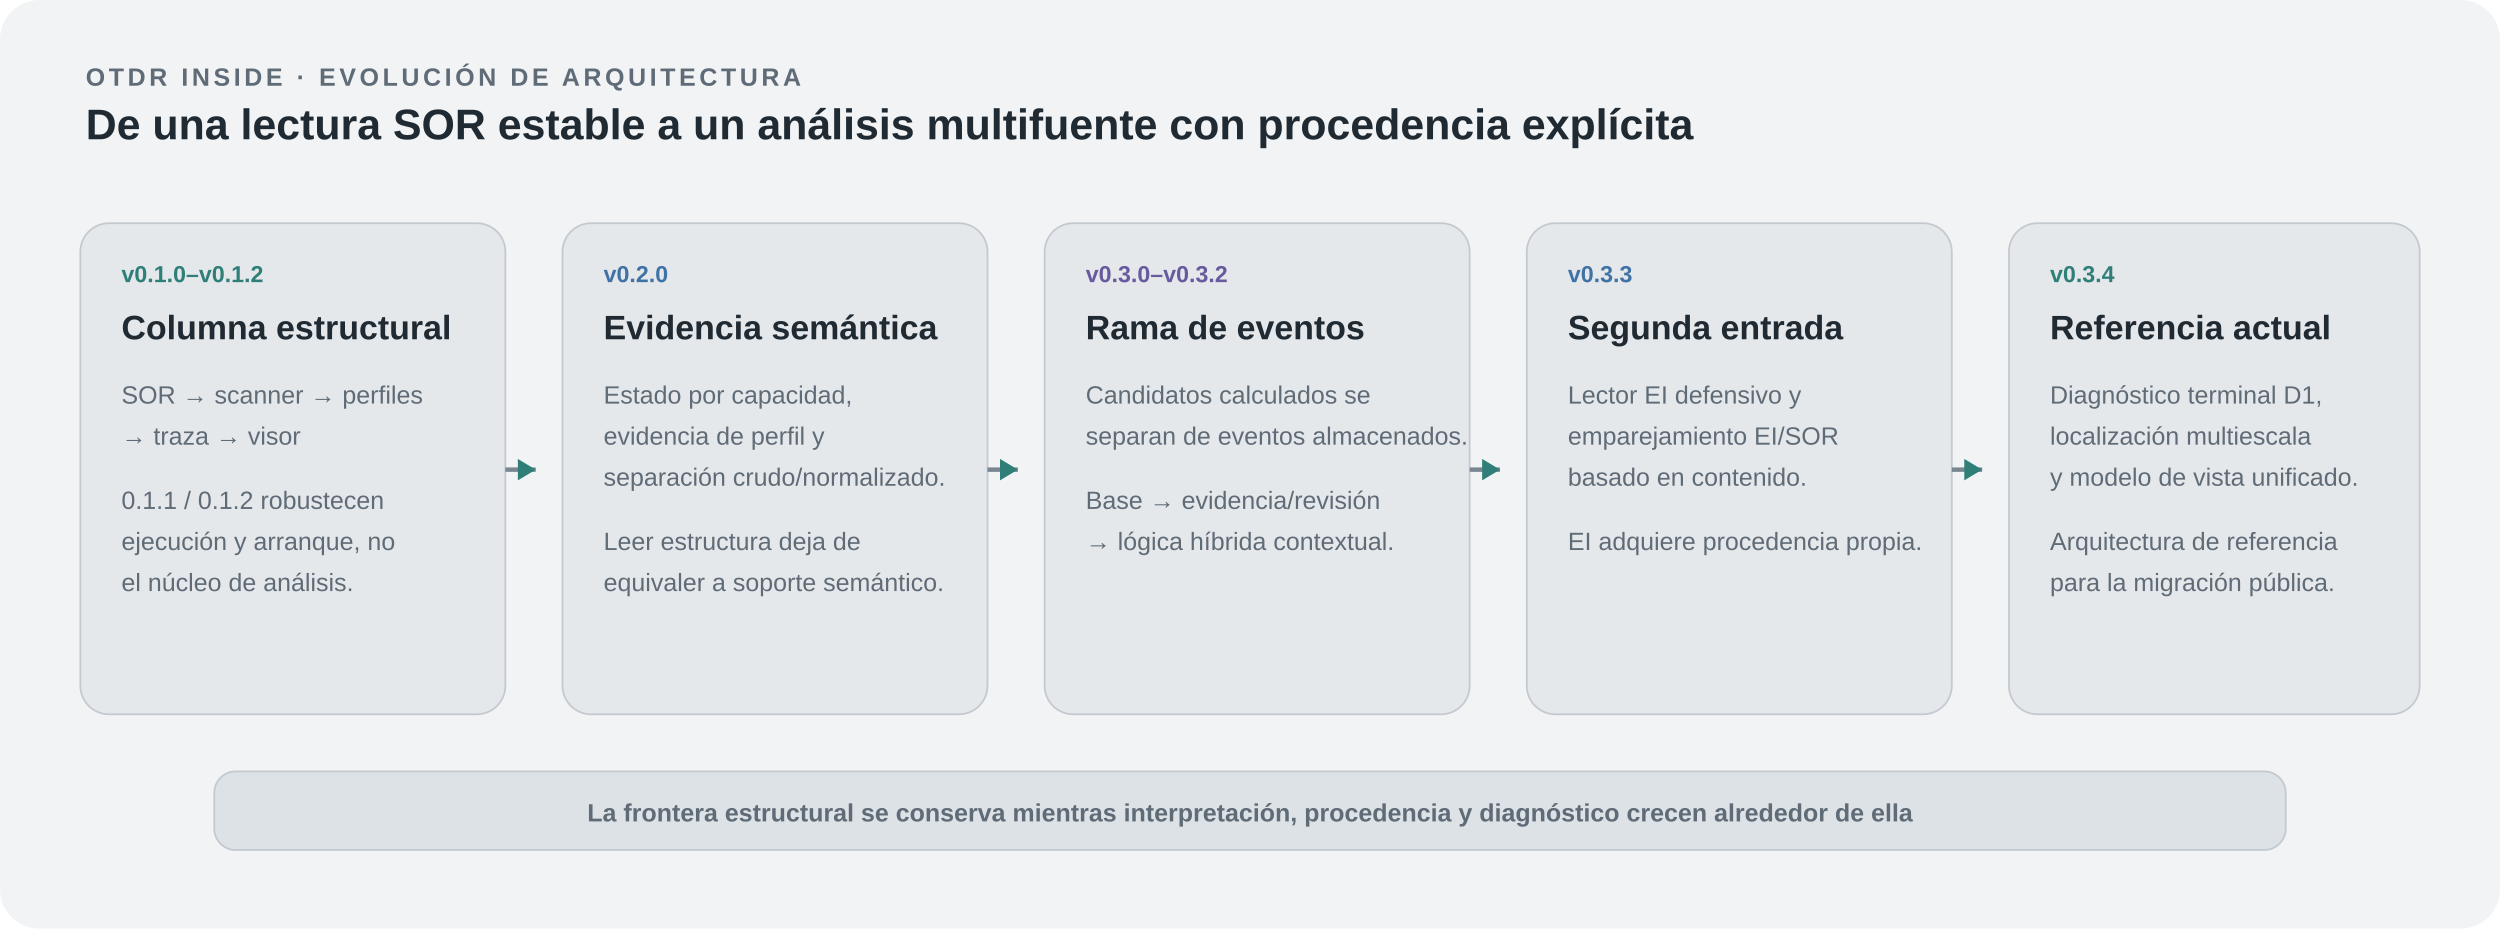
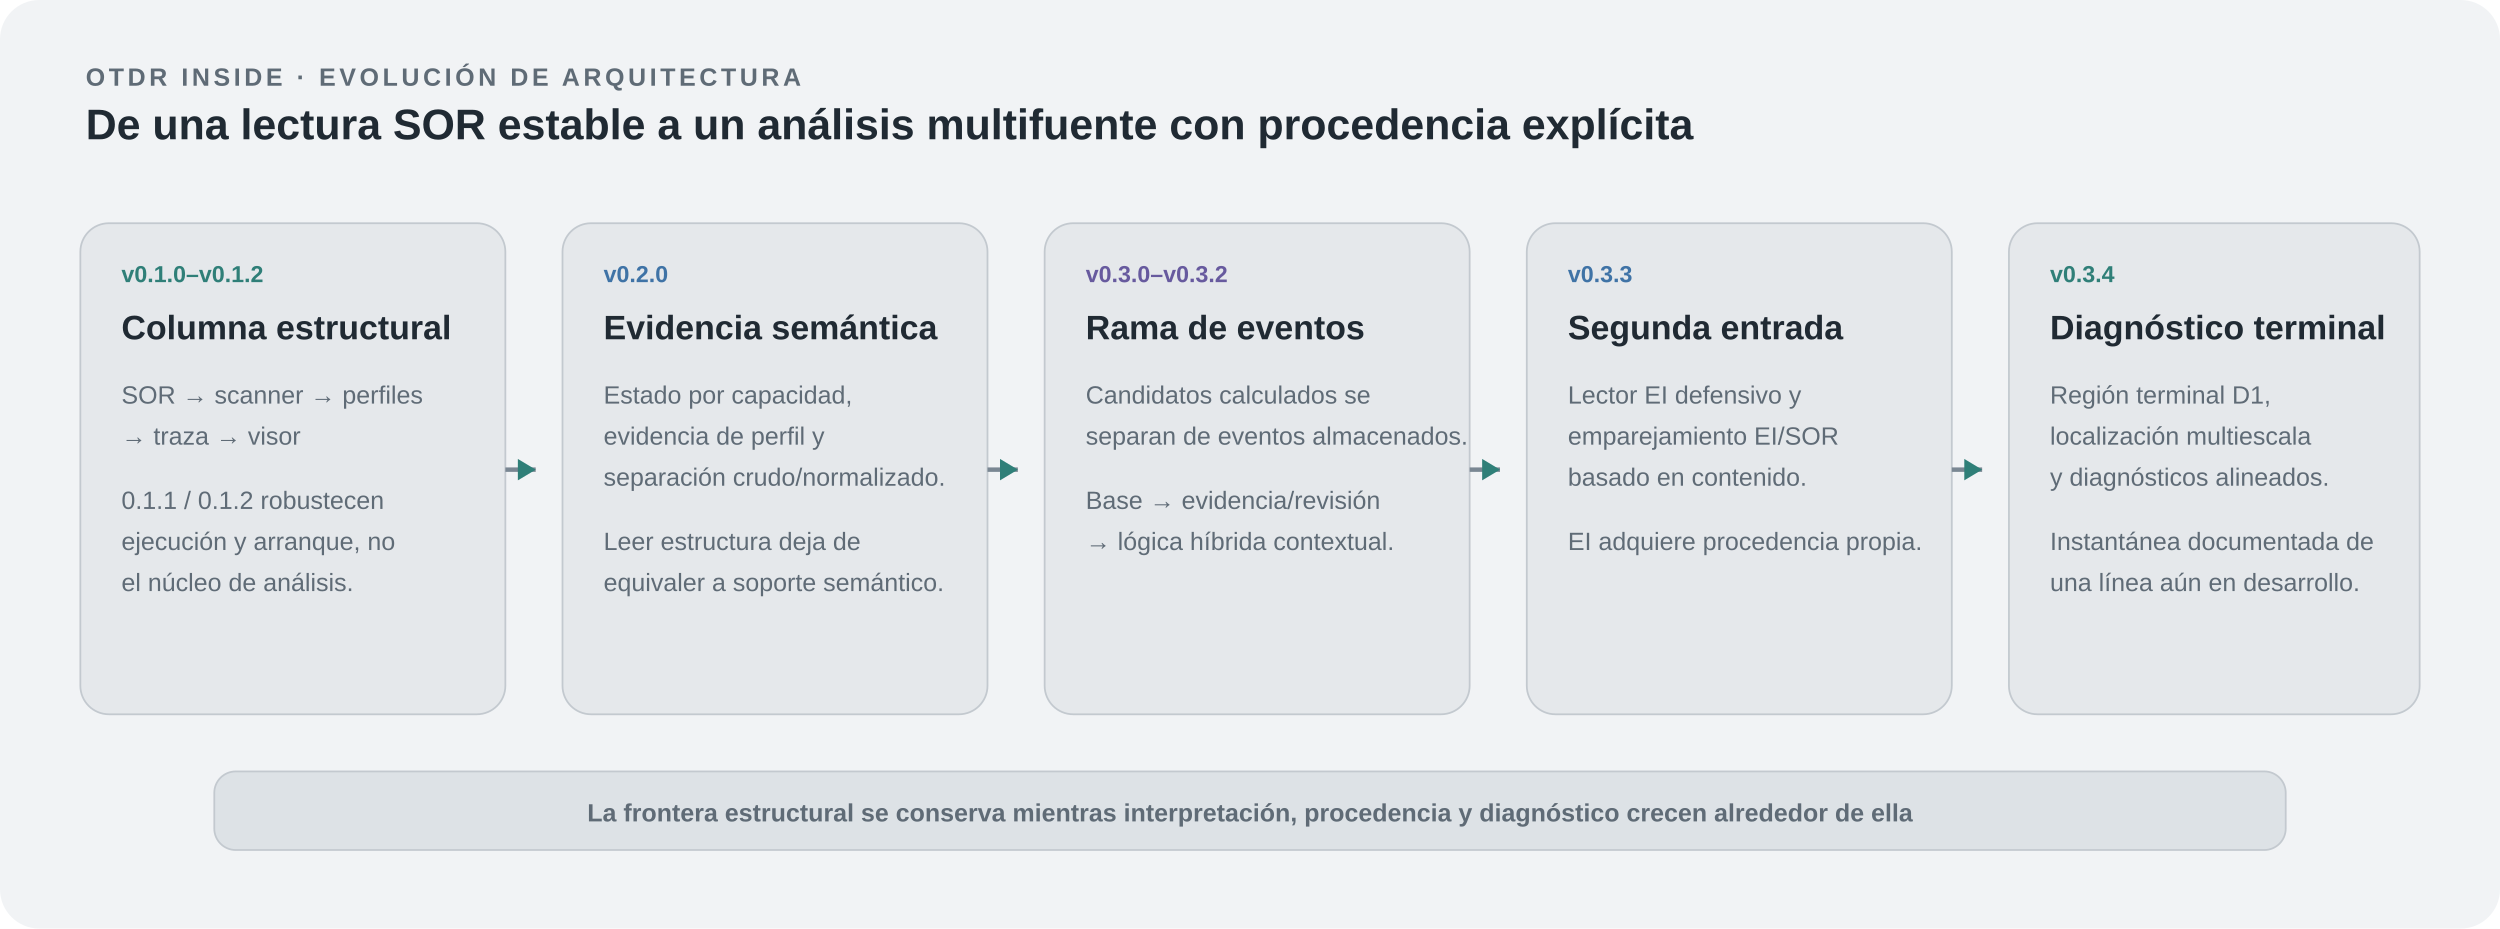
<svg xmlns="http://www.w3.org/2000/svg" width="1400" height="520" viewBox="0 0 1400 520">
  <rect width="1400" height="520" rx="22" fill="#f1f3f5" />
  <g font-family="Segoe UI,Arial,sans-serif">
    <text x="48" y="48" fill="#5f6b76" font-size="14" font-weight="700" letter-spacing="2">OTDR INSIDE · EVOLUCIÓN DE ARQUITECTURA</text>
    <text x="48" y="78" fill="#202a33" font-size="24" font-weight="700">De una lectura SOR estable a un análisis multifuente con procedencia explícita</text>
    <g stroke="#c3c9cf" fill="#e5e8eb">
      <rect x="45" y="125" width="238" height="275" rx="16" />
      <rect x="315" y="125" width="238" height="275" rx="16" />
      <rect x="585" y="125" width="238" height="275" rx="16" />
      <rect x="855" y="125" width="238" height="275" rx="16" />
      <rect x="1125" y="125" width="230" height="275" rx="16" />
    </g>
    <g font-size="13" font-weight="700">
      <text x="68" y="158" fill="#2f7f78">v0.1.0–v0.1.2</text>
      <text x="338" y="158" fill="#3f73a6">v0.2.0</text>
      <text x="608" y="158" fill="#675a9e">v0.3.0–v0.3.2</text>
      <text x="878" y="158" fill="#3f73a6">v0.3.3</text>
      <text x="1148" y="158" fill="#2f7f78">v0.3.4</text>
    </g>
    <g fill="#202a33" font-size="19" font-weight="700">
      <text x="68" y="190">Columna estructural</text>
      <text x="338" y="190">Evidencia semántica</text>
      <text x="608" y="190">Rama de eventos</text>
      <text x="878" y="190">Segunda entrada</text>
-       <text x="1148" y="190">Referencia actual</text>
+       <text x="1148" y="190">Diagnóstico terminal</text>
    </g>
    <g fill="#5f6b76" font-size="14">
      <text x="68" y="226">SOR → scanner → perfiles</text>
      <text x="68" y="249">→ traza → visor</text>
      <text x="68" y="285">0.1.1 / 0.1.2 robustecen</text>
      <text x="68" y="308">ejecución y arranque, no</text>
      <text x="68" y="331">el núcleo de análisis.</text>
      <text x="338" y="226">Estado por capacidad,</text>
      <text x="338" y="249">evidencia de perfil y</text>
      <text x="338" y="272">separación crudo/normalizado.</text>
      <text x="338" y="308">Leer estructura deja de</text>
      <text x="338" y="331">equivaler a soporte semántico.</text>
      <text x="608" y="226">Candidatos calculados se</text>
      <text x="608" y="249">separan de eventos almacenados.</text>
      <text x="608" y="285">Base → evidencia/revisión</text>
      <text x="608" y="308">→ lógica híbrida contextual.</text>
      <text x="878" y="226">Lector EI defensivo y</text>
      <text x="878" y="249">emparejamiento EI/SOR</text>
      <text x="878" y="272">basado en contenido.</text>
      <text x="878" y="308">EI adquiere procedencia propia.</text>
-       <text x="1148" y="226">Diagnóstico terminal D1,</text>
+       <text x="1148" y="226">Región terminal D1,</text>
      <text x="1148" y="249">localización multiescala</text>
-       <text x="1148" y="272">y modelo de vista unificado.</text>
-       <text x="1148" y="308">Arquitectura de referencia</text>
-       <text x="1148" y="331">para la migración pública.</text>
+       <text x="1148" y="272">y diagnósticos alineados.</text>
+       <text x="1148" y="308">Instantánea documentada de</text>
+       <text x="1148" y="331">una línea aún en desarrollo.</text>
    </g>
    <g stroke="#7a8793" stroke-width="2.5" fill="none">
      <path d="M283 263H300M553 263H570M823 263H840M1093 263H1110" />
    </g>
    <g fill="#2f7f78">
      <path d="M300 263l-10-6v12zM570 263l-10-6v12zM840 263l-10-6v12zM1110 263l-10-6v12z" />
    </g>
    <rect x="120" y="432" width="1160" height="44" rx="12" fill="#dde2e6" stroke="#c3c9cf" />
    <text x="700" y="460" text-anchor="middle" fill="#5f6b76" font-size="14" font-weight="600">La frontera estructural se conserva mientras interpretación, procedencia y diagnóstico crecen alrededor de ella</text>
  </g>
</svg>
